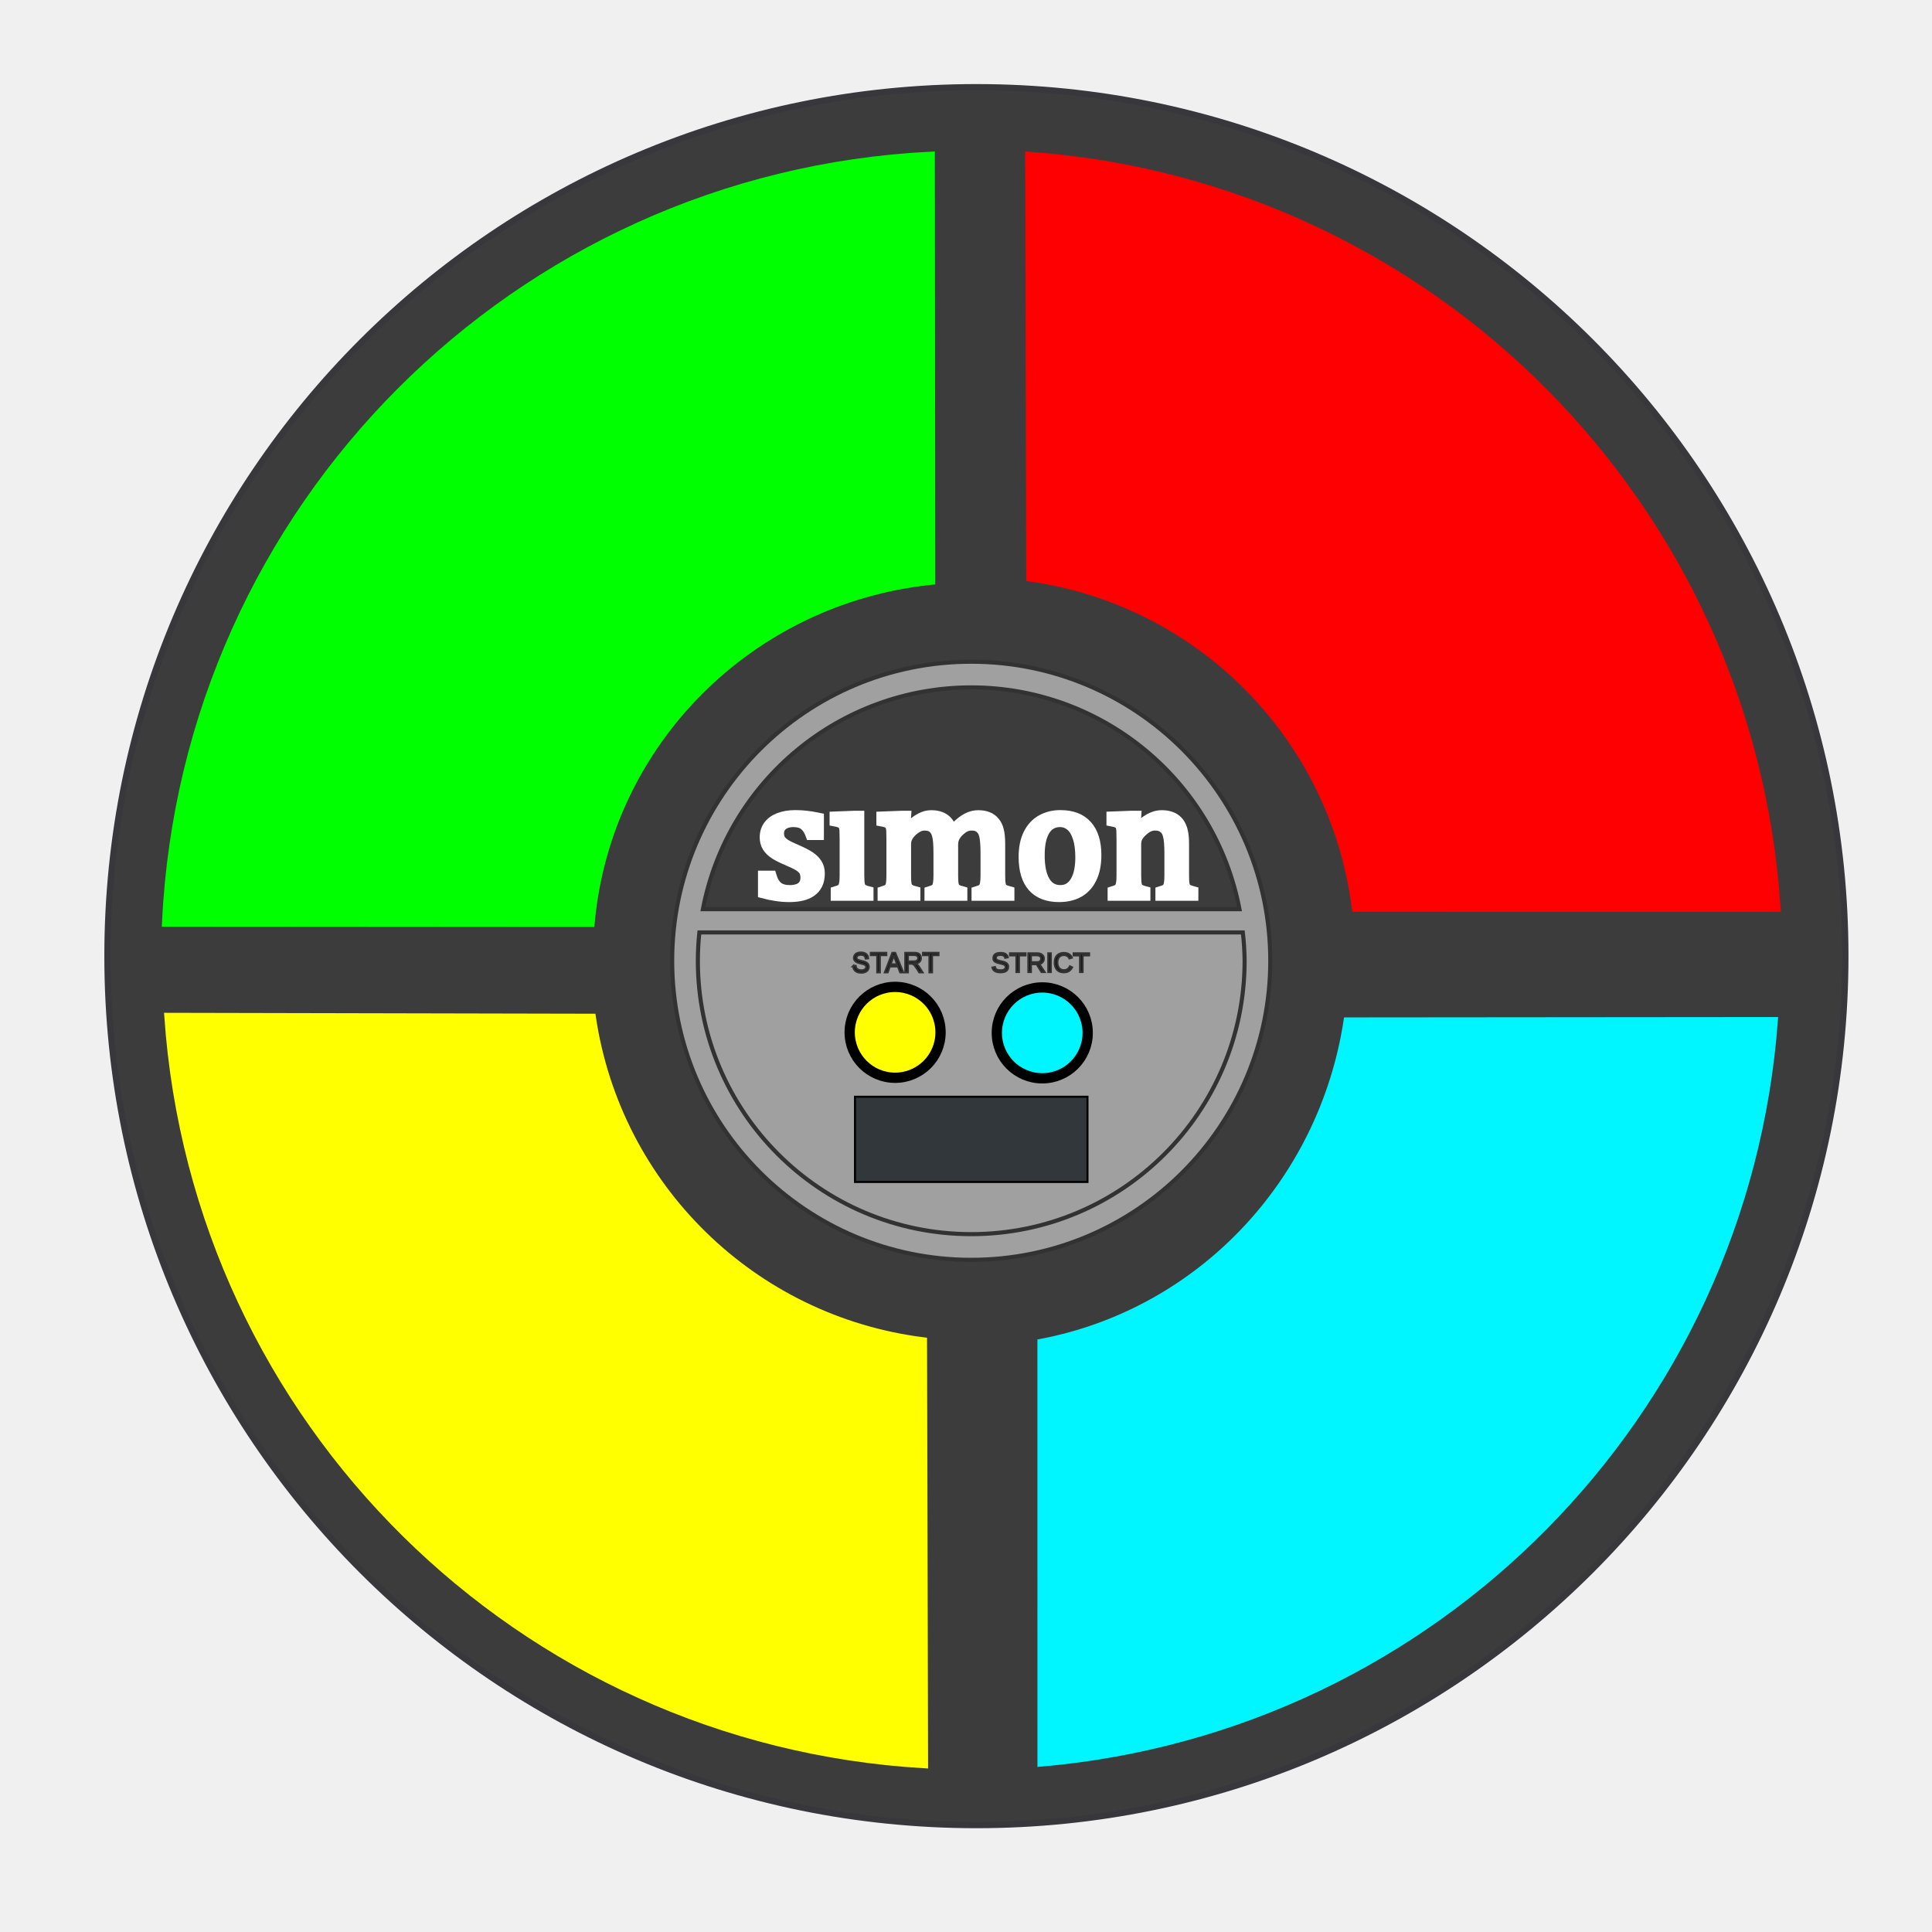
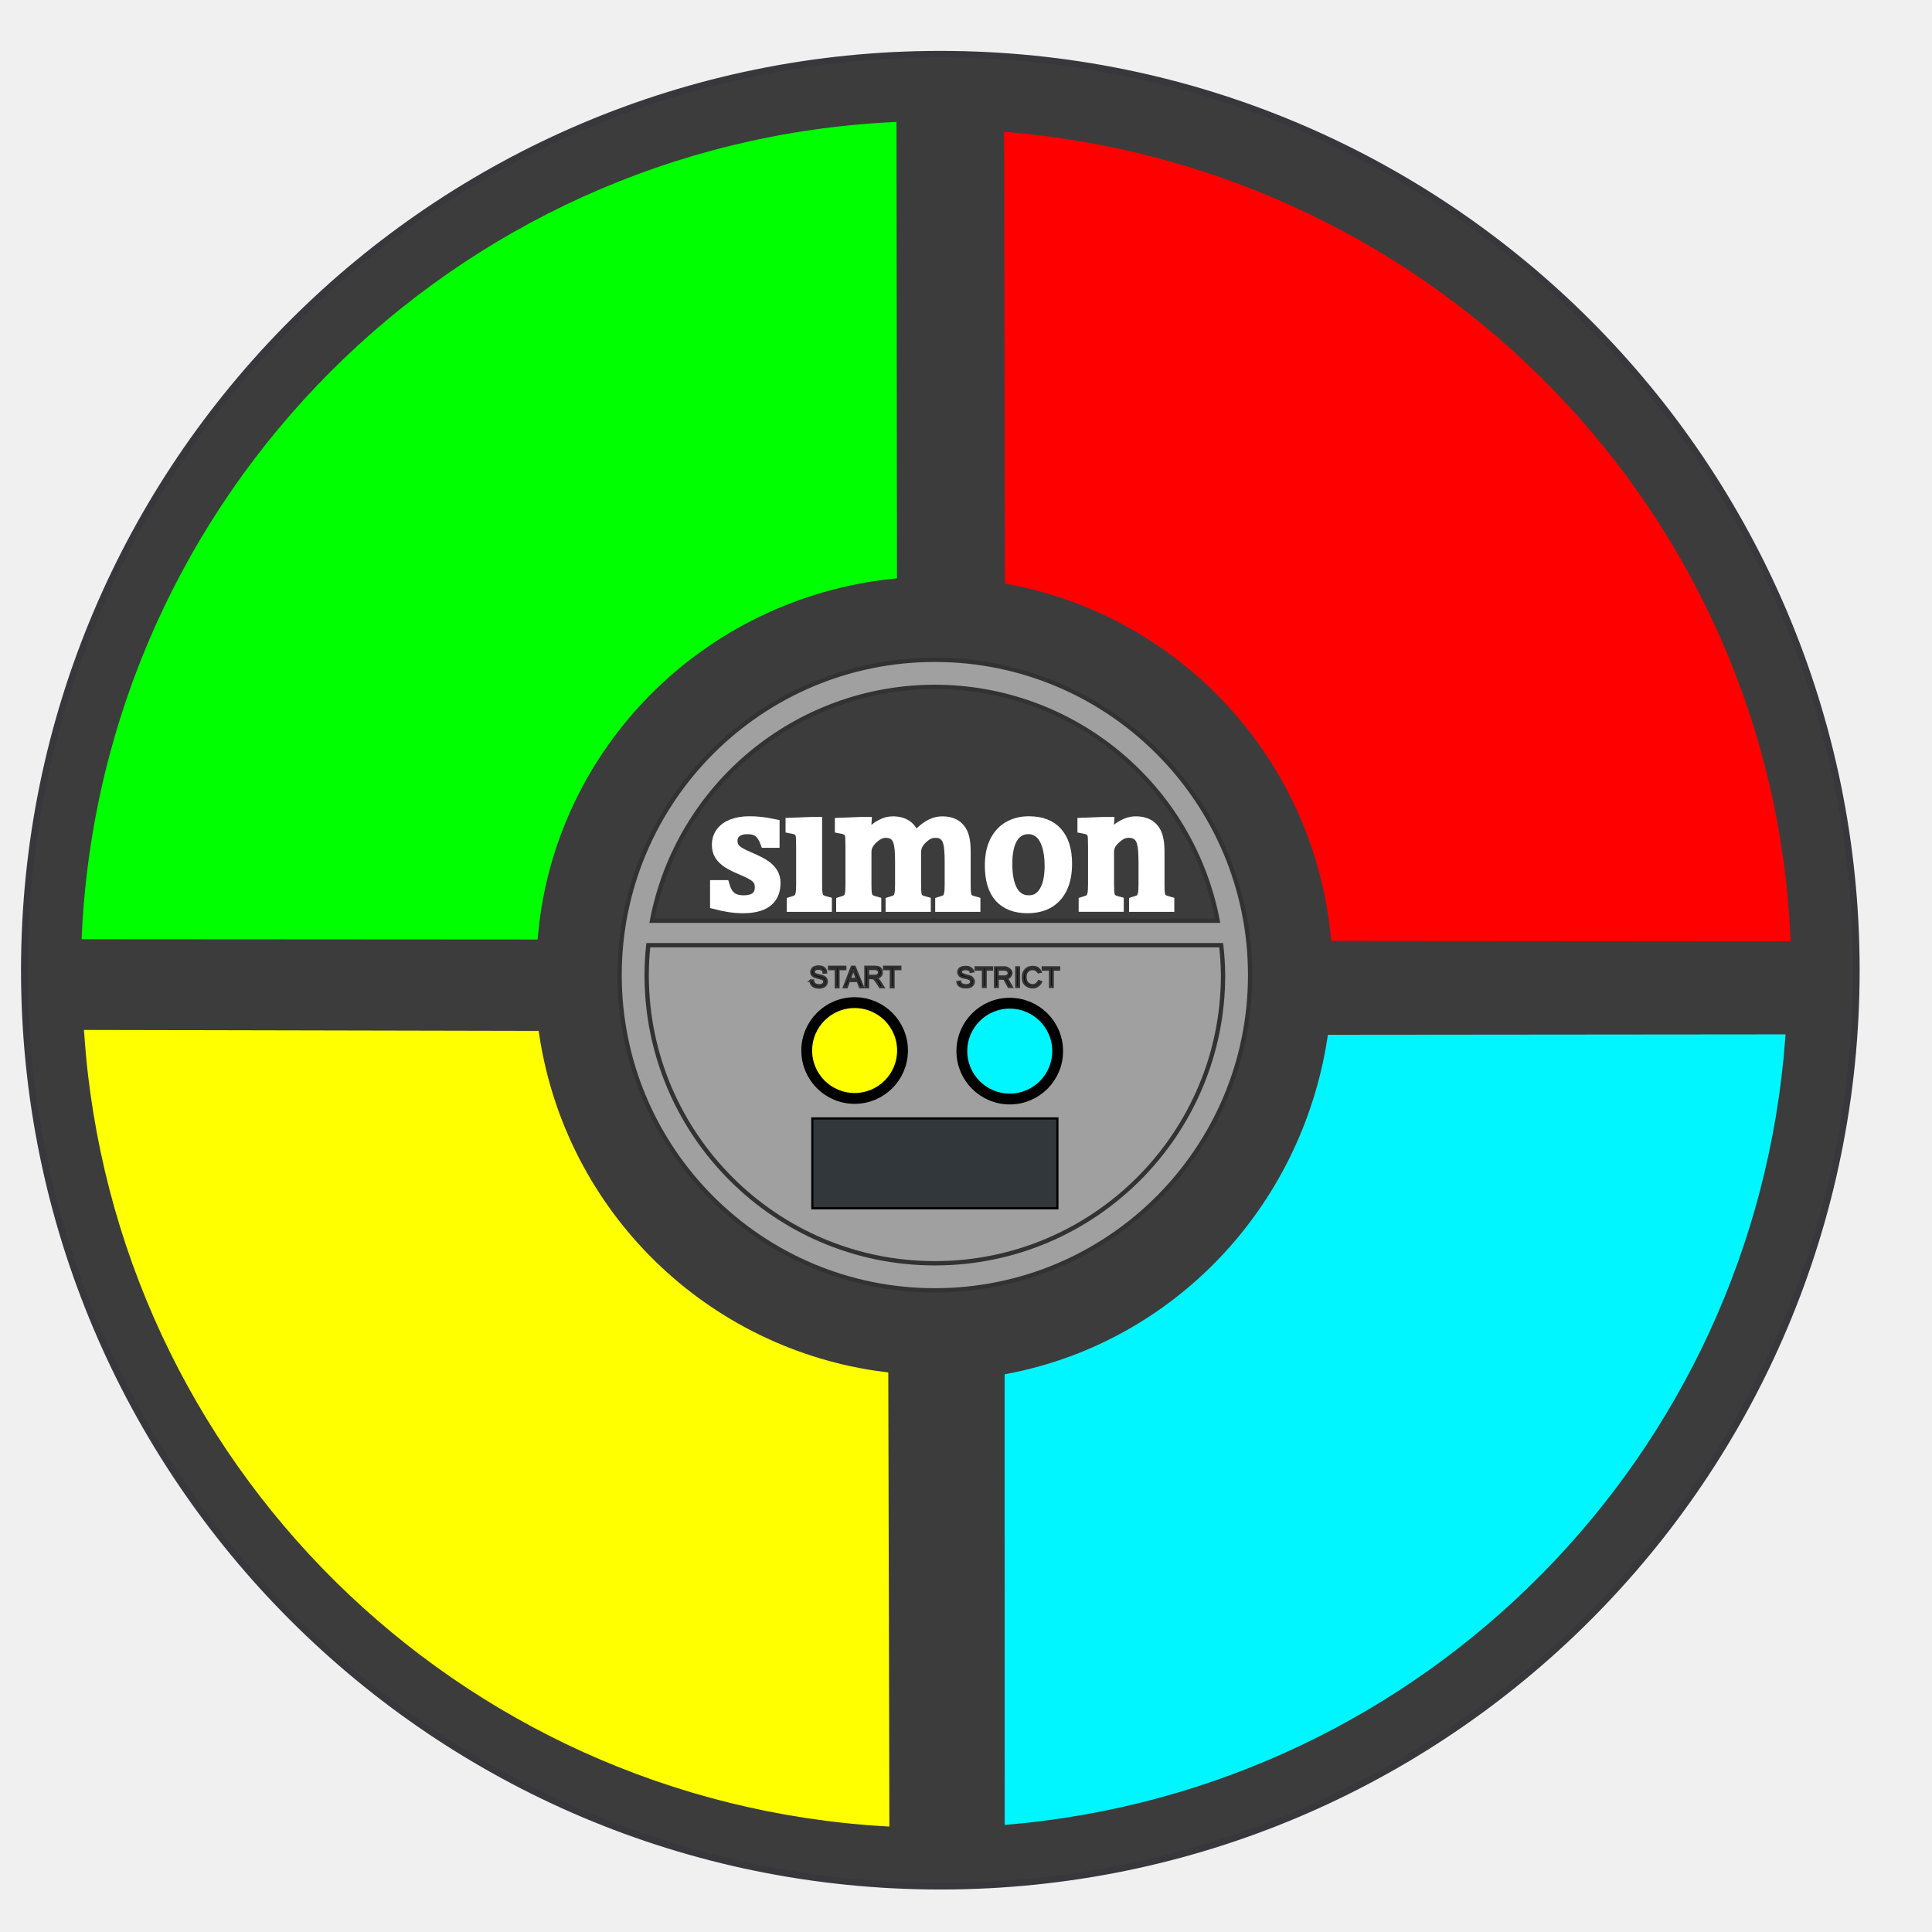
- <svg xmlns="http://www.w3.org/2000/svg" width="250mm" height="250mm" viewBox="0 0 250 250" version="1.1" id="svg8">
+ <svg xmlns="http://www.w3.org/2000/svg" width="250" height="250" viewBox="0 0 66.146 66.146" version="1.1" id="svg8">
  <defs id="defs2" />
-   <g id="layer1" transform="translate(0,-47)">
-     <circle style="fill:#3c3c3c;fill-opacity:1;stroke:#37373c;stroke-width:0.794;stroke-miterlimit:4;stroke-dasharray:none;stroke-opacity:1" id="path5173" cx="126.346" cy="170.724" r="112.448" />
-     <circle style="fill:#a0a0a0;fill-opacity:1;stroke:#323232;stroke-width:0.529;stroke-miterlimit:4;stroke-dasharray:none;stroke-opacity:1" id="path5197" cx="125.677" cy="171.323" r="38.698" />
-     <path style="fill:#3c3c3c;fill-opacity:1;stroke:#323232;stroke-width:2;stroke-miterlimit:4;stroke-dasharray:none;stroke-opacity:1" d="M 475,336.178 A 133.703,133.703 0 0 0 343.762,444.65 H 606.195 A 133.703,133.703 0 0 0 475,336.178 Z" id="path5260" transform="matrix(0.2645833,0,0,0.2645833,0,47)" />
-     <path style="fill:#a0a0a0;fill-opacity:1;stroke:#323232;stroke-width:2;stroke-miterlimit:4;stroke-dasharray:none;stroke-opacity:1" d="M 342.043,456.02 A 133.703,133.703 0 0 0 341.297,469.883 133.703,133.703 0 0 0 475,603.586 133.703,133.703 0 0 0 608.703,469.883 133.703,133.703 0 0 0 607.834,456.02 Z" id="path5188" transform="matrix(0.2645833,0,0,0.2645833,0,47)" />
-     <path style="fill:#00f6ff;fill-opacity:1;stroke:#00f6ff;stroke-width:0.995;stroke-miterlimit:4;stroke-dasharray:none;stroke-opacity:1" d="m 174.348,179.15 c -3.247,21.019 -19.111,37.677 -39.61,41.59 l 0.006,54.358 c 50.857,-4.443 91,-45.088 94.813,-95.996 z" id="path5199" />
-     <path style="fill:#ffff00;fill-opacity:1;stroke:#ffff00;stroke-width:0.992;stroke-miterlimit:4;stroke-dasharray:none;stroke-opacity:1" d="m 76.617,178.671 c 3.292,21.978 20.798,39.085 42.846,41.869 l 0.134,54.776 C 67.29,272.258 25.395,230.823 21.758,178.553 Z" id="path5240" />
-     <path style="fill:#00ff00;fill-opacity:1;stroke:#00ff00;stroke-width:1.191;stroke-miterlimit:4;stroke-dasharray:none;stroke-opacity:1" d="M 21.561,166.324 C 24.131,112.804 66.86,69.949 120.373,67.222 l 0.056,54.864 C 96.951,124.563 78.508,143.096 76.367,166.361 Z" id="path5246" />
-     <path style="fill:#ff0002;fill-opacity:1;stroke:#ff0000;stroke-width:1.284;stroke-miterlimit:4;stroke-dasharray:none;stroke-opacity:1" d="m 229.755,164.351 c -3.474,-51.866 -44.607,-93.259 -96.45,-97.06 l 0.132,54.328 c 22.034,3.182 39.251,20.65 42.112,42.728 z" id="path5252" />
-     <circle style="fill:#00f6ff;fill-opacity:1;stroke:#000000;stroke-width:1.33;stroke-miterlimit:4;stroke-dasharray:none;stroke-opacity:1" id="circle5186" cx="134.868" cy="180.653" r="5.88" />
-     <circle style="fill:#ffff00;fill-opacity:1;stroke:#000000;stroke-width:1.33;stroke-miterlimit:4;stroke-dasharray:none;stroke-opacity:1" id="path5182" cx="115.828" cy="180.583" r="5.88" />
-     <rect style="fill:#32373c;fill-opacity:1;stroke:#000000;stroke-width:0.265;stroke-miterlimit:4;stroke-dasharray:none;stroke-opacity:1" id="rect5180" width="30.08" height="11.029" x="110.637" y="188.918" />
+   <g id="layer1" transform="translate(0,-230.8542)">
+     <circle style="fill:#3c3c3c;fill-opacity:1;stroke:#37373c;stroke-width:0.221;stroke-miterlimit:4;stroke-dasharray:none;stroke-opacity:1" id="path5173" cx="32.194" cy="264.071" r="31.364" />
+     <circle style="fill:#a0a0a0;fill-opacity:1;stroke:#323232;stroke-width:0.148;stroke-miterlimit:4;stroke-dasharray:none;stroke-opacity:1" id="path5197" cx="32.007" cy="264.238" r="10.794" />
+     <path style="fill:#3c3c3c;fill-opacity:1;stroke:#323232;stroke-width:0.148;stroke-miterlimit:4;stroke-dasharray:none;stroke-opacity:1" d="m 32.007,254.371 a 9.867,9.867 0 0 0 -9.685,8.005 h 19.367 a 9.867,9.867 0 0 0 -9.682,-8.005 z" id="path5260" />
+     <path style="fill:#a0a0a0;fill-opacity:1;stroke:#323232;stroke-width:0.148;stroke-miterlimit:4;stroke-dasharray:none;stroke-opacity:1" d="m 22.195,263.215 a 9.867,9.867 0 0 0 -0.055,1.023 9.867,9.867 0 0 0 9.867,9.867 9.867,9.867 0 0 0 9.867,-9.867 9.867,9.867 0 0 0 -0.064,-1.023 z" id="path5188" />
+     <path style="fill:#00f6ff;fill-opacity:1;stroke:#00f6ff;stroke-width:0.278;stroke-miterlimit:4;stroke-dasharray:none;stroke-opacity:1" d="m 45.583,266.421 c -0.906,5.863 -5.331,10.509 -11.048,11.6 l 0.002,15.162 c 14.185,-1.239 25.382,-12.576 26.446,-26.776 z" id="colorButton2" />
+     <path style="fill:#ffff00;fill-opacity:1;stroke:#ffff00;stroke-width:0.277;stroke-miterlimit:4;stroke-dasharray:none;stroke-opacity:1" d="m 18.323,266.288 c 0.918,6.13 5.801,10.902 11.951,11.678 l 0.037,15.278 C 15.722,292.391 4.036,280.834 3.022,266.255 Z" id="colorButton3" />
+     <path style="fill:#00ff00;fill-opacity:1;stroke:#00ff00;stroke-width:0.332;stroke-miterlimit:4;stroke-dasharray:none;stroke-opacity:1" d="M 2.967,262.844 C 3.684,247.916 15.602,235.963 30.528,235.202 l 0.016,15.303 c -6.548,0.691 -11.693,5.86 -12.29,12.349 z" id="colorButton4" />
+     <circle style="fill:#00f6ff;fill-opacity:1;stroke:#000000;stroke-width:0.371;stroke-miterlimit:4;stroke-dasharray:none;stroke-opacity:1" id="strictButton" cx="34.571" cy="266.841" r="1.64" />
+     <circle style="fill:#ffff00;fill-opacity:1;stroke:#000000;stroke-width:0.371;stroke-miterlimit:4;stroke-dasharray:none;stroke-opacity:1" id="startButton" cx="29.26" cy="266.821" r="1.64" />
+     <rect style="fill:#32373c;fill-opacity:1;stroke:#000000;stroke-width:0.074;stroke-miterlimit:4;stroke-dasharray:none;stroke-opacity:1" id="scoreDisplay" width="8.39" height="3.076" x="27.812" y="269.146" />
    <text xml:space="preserve" style="font-style:normal;font-variant:normal;font-weight:normal;font-stretch:normal;font-size:10.583px;line-height:6.615px;font-family:'Segoe Script';-inkscape-font-specification:'Segoe Script';letter-spacing:0px;word-spacing:0px;fill:#000000;fill-opacity:1;stroke:none;stroke-width:0.265" x="104.51" y="170" id="text6128">
      <tspan id="tspan6126" x="104.51" y="176.011" style="stroke-width:0.265" />
    </text>
    <text xml:space="preserve" style="font-style:normal;font-variant:normal;font-weight:normal;font-stretch:normal;font-size:3.528px;line-height:6.615px;font-family:Arial;-inkscape-font-specification:'Arial, Normal';font-variant-ligatures:normal;font-variant-caps:normal;font-variant-numeric:normal;font-feature-settings:normal;text-align:start;letter-spacing:0px;word-spacing:0px;writing-mode:lr-tb;text-anchor:start;fill:#000000;fill-opacity:1;stroke:none;stroke-width:0.265" x="103.188" y="171.323" id="text6132">
      <tspan id="tspan6130" x="103.188" y="175.603" style="stroke-width:0.265" />
    </text>
-     <g aria-label="START" style="font-style:normal;font-variant:normal;font-weight:normal;font-stretch:normal;font-size:3.528px;line-height:6.615px;font-family:Arial;-inkscape-font-specification:'Arial, Normal';font-variant-ligatures:normal;font-variant-caps:normal;font-variant-numeric:normal;font-feature-settings:normal;text-align:start;letter-spacing:0px;word-spacing:0px;writing-mode:lr-tb;text-anchor:start;fill:#000000;fill-opacity:1;stroke:#323232;stroke-width:0.265;stroke-miterlimit:4;stroke-dasharray:none;stroke-opacity:1" id="text6136">
-       <path d="m 110.404,172.011 0.315,-0.028 q 0.022,0.189 0.103,0.312 0.083,0.121 0.255,0.196 0.172,0.074 0.388,0.074 0.191,0 0.338,-0.057 0.146,-0.057 0.217,-0.155 0.072,-0.1 0.072,-0.217 0,-0.119 -0.069,-0.207 -0.069,-0.09 -0.227,-0.15 -0.102,-0.04 -0.45,-0.122 -0.348,-0.084 -0.487,-0.158 -0.181,-0.095 -0.27,-0.234 -0.088,-0.141 -0.088,-0.315 0,-0.191 0.109,-0.357 0.109,-0.167 0.317,-0.253 0.208,-0.086 0.463,-0.086 0.281,0 0.494,0.091 0.215,0.09 0.331,0.265 0.115,0.176 0.124,0.398 l -0.32,0.024 q -0.026,-0.239 -0.176,-0.362 -0.148,-0.122 -0.439,-0.122 -0.303,0 -0.443,0.112 -0.138,0.11 -0.138,0.267 0,0.136 0.098,0.224 0.097,0.088 0.503,0.181 0.408,0.091 0.56,0.16 0.22,0.102 0.326,0.258 0.105,0.155 0.105,0.358 0,0.202 -0.115,0.381 -0.115,0.177 -0.332,0.277 -0.215,0.098 -0.486,0.098 -0.343,0 -0.575,-0.1 -0.231,-0.1 -0.363,-0.3 -0.131,-0.202 -0.138,-0.455 z" style="stroke-width:0.265;stroke-miterlimit:4;stroke-dasharray:none;stroke:#323232;stroke-opacity:1" id="path6167" />
-       <path d="m 113.516,172.822 v -2.227 h -0.832 v -0.298 h 2.002 v 0.298 h -0.835 v 2.227 z" style="stroke-width:0.265;stroke-miterlimit:4;stroke-dasharray:none;stroke:#323232;stroke-opacity:1" id="path6169" />
-       <path d="m 114.505,172.822 0.97,-2.525 h 0.36 l 1.034,2.525 h -0.381 l -0.295,-0.765 h -1.056 l -0.277,0.765 z m 0.729,-1.037 h 0.856 l -0.264,-0.699 q -0.121,-0.319 -0.179,-0.524 -0.048,0.243 -0.136,0.482 z" style="stroke-width:0.265;stroke-miterlimit:4;stroke-dasharray:none;stroke:#323232;stroke-opacity:1" id="path6171" />
-       <path d="m 117.144,172.822 v -2.525 h 1.12 q 0.338,0 0.513,0.069 0.176,0.067 0.281,0.239 0.105,0.172 0.105,0.381 0,0.269 -0.174,0.453 -0.174,0.184 -0.537,0.234 0.133,0.064 0.202,0.126 0.146,0.134 0.277,0.336 l 0.439,0.687 h -0.42 l -0.334,-0.525 q -0.146,-0.227 -0.241,-0.348 -0.095,-0.121 -0.171,-0.169 -0.074,-0.048 -0.152,-0.067 -0.057,-0.012 -0.186,-0.012 h -0.388 v 1.121 z m 0.334,-1.411 h 0.718 q 0.229,0 0.358,-0.046 0.129,-0.048 0.196,-0.152 0.067,-0.105 0.067,-0.227 0,-0.179 -0.131,-0.295 -0.129,-0.115 -0.41,-0.115 h -0.799 z" style="stroke-width:0.265;stroke-miterlimit:4;stroke-dasharray:none;stroke:#323232;stroke-opacity:1" id="path6173" />
-       <path d="m 120.269,172.822 v -2.227 h -0.832 v -0.298 h 2.002 v 0.298 h -0.835 v 2.227 z" style="stroke-width:0.265;stroke-miterlimit:4;stroke-dasharray:none;stroke:#323232;stroke-opacity:1" id="path6175" />
+     <g aria-label="START" style="font-style:normal;font-variant:normal;font-weight:normal;font-stretch:normal;font-size:3.528px;line-height:6.615px;font-family:Arial;-inkscape-font-specification:'Arial, Normal';font-variant-ligatures:normal;font-variant-caps:normal;font-variant-numeric:normal;font-feature-settings:normal;text-align:start;letter-spacing:0px;word-spacing:0px;writing-mode:lr-tb;text-anchor:start;fill:#000000;fill-opacity:1;stroke:#323232;stroke-width:0.265;stroke-miterlimit:4;stroke-dasharray:none;stroke-opacity:1" id="text6136" transform="matrix(0.2789244,0,0,0.2789244,-3.046915,216.4521)">
+       <path d="m 110.404,172.011 0.315,-0.028 q 0.022,0.189 0.103,0.312 0.083,0.121 0.255,0.196 0.172,0.074 0.388,0.074 0.191,0 0.338,-0.057 0.146,-0.057 0.217,-0.155 0.072,-0.1 0.072,-0.217 0,-0.119 -0.069,-0.207 -0.069,-0.09 -0.227,-0.15 -0.102,-0.04 -0.45,-0.122 -0.348,-0.084 -0.487,-0.158 -0.181,-0.095 -0.27,-0.234 -0.088,-0.141 -0.088,-0.315 0,-0.191 0.109,-0.357 0.109,-0.167 0.317,-0.253 0.208,-0.086 0.463,-0.086 0.281,0 0.494,0.091 0.215,0.09 0.331,0.265 0.115,0.176 0.124,0.398 l -0.32,0.024 q -0.026,-0.239 -0.176,-0.362 -0.148,-0.122 -0.439,-0.122 -0.303,0 -0.443,0.112 -0.138,0.11 -0.138,0.267 0,0.136 0.098,0.224 0.097,0.088 0.503,0.181 0.408,0.091 0.56,0.16 0.22,0.102 0.326,0.258 0.105,0.155 0.105,0.358 0,0.202 -0.115,0.381 -0.115,0.177 -0.332,0.277 -0.215,0.098 -0.486,0.098 -0.343,0 -0.575,-0.1 -0.231,-0.1 -0.363,-0.3 -0.131,-0.202 -0.138,-0.455 z" style="stroke:#323232;stroke-width:0.265;stroke-miterlimit:4;stroke-dasharray:none;stroke-opacity:1" id="path6167" />
+       <path d="m 113.516,172.822 v -2.227 h -0.832 v -0.298 h 2.002 v 0.298 h -0.835 v 2.227 z" style="stroke:#323232;stroke-width:0.265;stroke-miterlimit:4;stroke-dasharray:none;stroke-opacity:1" id="path6169" />
+       <path d="m 114.505,172.822 0.97,-2.525 h 0.36 l 1.034,2.525 h -0.381 l -0.295,-0.765 h -1.056 l -0.277,0.765 z m 0.729,-1.037 h 0.856 l -0.264,-0.699 q -0.121,-0.319 -0.179,-0.524 -0.048,0.243 -0.136,0.482 z" style="stroke:#323232;stroke-width:0.265;stroke-miterlimit:4;stroke-dasharray:none;stroke-opacity:1" id="path6171" />
+       <path d="m 117.144,172.822 v -2.525 h 1.12 q 0.338,0 0.513,0.069 0.176,0.067 0.281,0.239 0.105,0.172 0.105,0.381 0,0.269 -0.174,0.453 -0.174,0.184 -0.537,0.234 0.133,0.064 0.202,0.126 0.146,0.134 0.277,0.336 l 0.439,0.687 h -0.42 l -0.334,-0.525 q -0.146,-0.227 -0.241,-0.348 -0.095,-0.121 -0.171,-0.169 -0.074,-0.048 -0.152,-0.067 -0.057,-0.012 -0.186,-0.012 h -0.388 v 1.121 z m 0.334,-1.411 h 0.718 q 0.229,0 0.358,-0.046 0.129,-0.048 0.196,-0.152 0.067,-0.105 0.067,-0.227 0,-0.179 -0.131,-0.295 -0.129,-0.115 -0.41,-0.115 h -0.799 z" style="stroke:#323232;stroke-width:0.265;stroke-miterlimit:4;stroke-dasharray:none;stroke-opacity:1" id="path6173" />
+       <path d="m 120.269,172.822 v -2.227 h -0.832 v -0.298 h 2.002 v 0.298 h -0.835 v 2.227 z" style="stroke:#323232;stroke-width:0.265;stroke-miterlimit:4;stroke-dasharray:none;stroke-opacity:1" id="path6175" />
    </g>
-     <text xml:space="preserve" style="font-style:normal;font-variant:normal;font-weight:normal;font-stretch:normal;font-size:3.528px;line-height:6.615px;font-family:Arial;-inkscape-font-specification:'Arial, Normal';font-variant-ligatures:normal;font-variant-caps:normal;font-variant-numeric:normal;font-feature-settings:normal;text-align:start;letter-spacing:0px;word-spacing:0px;writing-mode:lr-tb;text-anchor:start;fill:#000000;fill-opacity:1;stroke:#323232;stroke-width:0.265;stroke-opacity:1;stroke-miterlimit:4;stroke-dasharray:none" x="128.266" y="172.78" id="text6140">
-       <tspan id="tspan6138" x="128.266" y="172.78" style="stroke-width:0.265;stroke:#323232;stroke-opacity:1;stroke-miterlimit:4;stroke-dasharray:none">STRICT</tspan>
+     <text xml:space="preserve" style="font-style:normal;font-variant:normal;font-weight:normal;font-stretch:normal;font-size:0.984px;line-height:1.845px;font-family:Arial;-inkscape-font-specification:'Arial, Normal';font-variant-ligatures:normal;font-variant-caps:normal;font-variant-numeric:normal;font-feature-settings:normal;text-align:start;letter-spacing:0px;word-spacing:0px;writing-mode:lr-tb;text-anchor:start;fill:#000000;fill-opacity:1;stroke:#323232;stroke-width:0.074;stroke-miterlimit:4;stroke-dasharray:none;stroke-opacity:1" x="32.73" y="264.645" id="text6140">
+       <tspan id="tspan6138" x="32.73" y="264.645" style="stroke:#323232;stroke-width:0.074;stroke-miterlimit:4;stroke-dasharray:none;stroke-opacity:1">STRICT</tspan>
    </text>
-     <g aria-label="simon" style="font-style:normal;font-variant:normal;font-weight:normal;font-stretch:normal;font-size:21.839px;line-height:10.237px;font-family:Cambria;-inkscape-font-specification:'Cambria, Normal';font-variant-ligatures:normal;font-variant-caps:normal;font-variant-numeric:normal;font-feature-settings:normal;text-align:start;letter-spacing:0px;word-spacing:0px;writing-mode:lr-tb;text-anchor:start;fill:#ffffff;fill-opacity:1;stroke:#ffffff;stroke-width:1.356;stroke-miterlimit:4;stroke-dasharray:none;stroke-opacity:1" id="text6148">
+     <g aria-label="simon" style="font-style:normal;font-variant:normal;font-weight:normal;font-stretch:normal;font-size:21.839px;line-height:10.237px;font-family:Cambria;-inkscape-font-specification:'Cambria, Normal';font-variant-ligatures:normal;font-variant-caps:normal;font-variant-numeric:normal;font-feature-settings:normal;text-align:start;letter-spacing:0px;word-spacing:0px;writing-mode:lr-tb;text-anchor:start;fill:#ffffff;fill-opacity:1;stroke:#ffffff;stroke-width:1.356;stroke-miterlimit:4;stroke-dasharray:none;stroke-opacity:1" id="text6148" transform="matrix(0.2789244,0,0,0.2789244,-3.046915,216.4521)">
      <path d="m 105.935,155.022 h -1.024 q -0.235,-0.64 -0.554,-1.002 -0.32,-0.373 -0.725,-0.522 -0.405,-0.149 -0.992,-0.149 -0.853,0 -1.365,0.405 -0.501,0.395 -0.501,1.088 0,0.491 0.203,0.81 0.203,0.32 0.629,0.597 0.427,0.277 1.504,0.736 1.088,0.469 1.674,0.864 0.597,0.395 0.928,0.917 0.341,0.523 0.341,1.248 0,0.842 -0.288,1.418 -0.288,0.576 -0.81,0.938 -0.523,0.363 -1.248,0.522 -0.714,0.16 -1.568,0.16 -0.896,0 -1.738,-0.139 -0.842,-0.128 -1.642,-0.341 v -2.229 h 1.045 q 0.288,0.981 0.853,1.429 0.565,0.437 1.557,0.437 0.384,0 0.746,-0.075 0.373,-0.085 0.661,-0.267 0.288,-0.192 0.459,-0.512 0.171,-0.32 0.171,-0.8 0,-0.544 -0.213,-0.885 -0.213,-0.341 -0.661,-0.618 -0.448,-0.288 -1.578,-0.768 -0.97,-0.405 -1.557,-0.789 -0.586,-0.384 -0.928,-0.906 -0.331,-0.523 -0.331,-1.237 0,-0.874 0.469,-1.514 0.48,-0.65 1.376,-0.992 0.896,-0.341 2.101,-0.341 0.704,0 1.354,0.075 0.661,0.064 1.653,0.267 z" style="fill:#ffffff;fill-opacity:1;stroke:#ffffff;stroke-width:1.356;stroke-miterlimit:4;stroke-dasharray:none;stroke-opacity:1" id="path6150" />
      <path style="fill:#3c3c3c;fill-opacity:1;stroke:#ffffff;stroke-width:0;stroke-miterlimit:4;stroke-dasharray:none;stroke-opacity:1" d="m 111.224,148.507 v 2.069 h -1.962 v -2.069 z" id="path6163" />
      <path style="fill:#ffffff;fill-opacity:1;stroke:#ffffff;stroke-width:1.356;stroke-miterlimit:4;stroke-dasharray:none;stroke-opacity:1" d="m 108.174,162.358 q 0.416,-0.128 0.586,-0.224 0.181,-0.096 0.299,-0.267 0.128,-0.171 0.192,-0.523 0.075,-0.352 0.075,-1.098 v -4.649 q 0,-0.682 -0.021,-1.098 -0.021,-0.416 -0.149,-0.661 -0.128,-0.256 -0.395,-0.373 -0.256,-0.128 -0.736,-0.213 v -0.565 l 2.485,-0.096 h 0.65 v 7.624 q 0,0.917 0.085,1.28 0.085,0.352 0.32,0.544 0.245,0.181 0.789,0.32 v 0.523 h -4.18 z" id="path6152" />
      <path d="m 117.11,154.329 0.149,0.043 q 0.64,-0.64 1.045,-0.96 0.416,-0.331 0.8,-0.523 0.384,-0.203 0.714,-0.288 0.341,-0.085 0.693,-0.085 1.066,0 1.738,0.491 0.672,0.491 0.928,1.504 0.8,-0.81 1.29,-1.194 0.501,-0.384 1.013,-0.586 0.522,-0.213 1.12,-0.213 0.714,0 1.226,0.213 0.522,0.203 0.874,0.64 0.363,0.427 0.522,1.077 0.171,0.65 0.171,1.749 v 4.02 q 0,0.81 0.053,1.12 0.053,0.309 0.149,0.48 0.107,0.171 0.309,0.299 0.203,0.117 0.682,0.245 v 0.523 h -4.191 v -0.523 q 0.416,-0.128 0.597,-0.224 0.181,-0.096 0.299,-0.267 0.128,-0.171 0.192,-0.523 0.075,-0.363 0.075,-1.088 v -2.794 q 0,-0.906 -0.053,-1.493 -0.043,-0.597 -0.149,-0.949 -0.096,-0.352 -0.245,-0.554 -0.139,-0.203 -0.32,-0.352 -0.181,-0.149 -0.427,-0.235 -0.245,-0.085 -0.65,-0.085 -0.427,0 -0.8,0.171 -0.363,0.171 -0.8,0.576 -0.427,0.405 -0.618,0.821 -0.192,0.405 -0.192,0.96 v 3.892 q 0,0.81 0.053,1.12 0.053,0.309 0.149,0.48 0.107,0.171 0.309,0.299 0.203,0.117 0.682,0.245 v 0.523 h -4.191 v -0.523 q 0.416,-0.128 0.597,-0.224 0.181,-0.096 0.299,-0.267 0.128,-0.171 0.192,-0.523 0.075,-0.363 0.075,-1.088 v -2.794 q 0,-0.949 -0.053,-1.546 -0.053,-0.597 -0.171,-0.96 -0.107,-0.363 -0.288,-0.586 -0.171,-0.224 -0.352,-0.341 -0.181,-0.117 -0.427,-0.171 -0.245,-0.064 -0.554,-0.064 -0.437,0 -0.821,0.203 -0.384,0.192 -0.789,0.565 -0.395,0.373 -0.597,0.778 -0.203,0.405 -0.203,0.874 v 3.999 q 0,0.608 0.032,0.928 0.032,0.32 0.096,0.501 0.075,0.181 0.181,0.299 0.107,0.107 0.299,0.213 0.203,0.096 0.597,0.203 v 0.523 h -4.18 v -0.523 q 0.405,-0.128 0.576,-0.224 0.181,-0.096 0.309,-0.267 0.128,-0.171 0.192,-0.523 0.064,-0.352 0.064,-1.098 v -4.649 q 0,-0.682 -0.021,-1.098 -0.021,-0.416 -0.149,-0.661 -0.128,-0.256 -0.395,-0.373 -0.256,-0.128 -0.736,-0.213 v -0.565 l 2.495,-0.096 h 0.65 z" style="fill:#ffffff;fill-opacity:1;stroke:#ffffff;stroke-width:1.356;stroke-miterlimit:4;stroke-dasharray:none;stroke-opacity:1" id="path6154" />
      <path d="m 137.04,163.051 q -2.218,0 -3.391,-1.301 -1.162,-1.312 -1.162,-3.871 0,-1.759 0.608,-2.975 0.618,-1.216 1.685,-1.802 1.066,-0.597 2.431,-0.597 2.282,0 3.455,1.333 1.173,1.322 1.173,3.807 0,1.77 -0.586,2.986 -0.586,1.216 -1.663,1.823 -1.077,0.597 -2.549,0.597 z m -2.538,-5.396 q 0,2.197 0.693,3.38 0.704,1.173 2.005,1.173 0.714,0 1.216,-0.341 0.501,-0.352 0.81,-0.938 0.32,-0.586 0.459,-1.354 0.139,-0.778 0.139,-1.621 0,-1.568 -0.352,-2.602 -0.341,-1.034 -0.938,-1.514 -0.597,-0.491 -1.365,-0.491 -1.29,0 -1.983,1.12 -0.682,1.12 -0.682,3.188 z" style="fill:#ffffff;fill-opacity:1;stroke:#ffffff;stroke-width:1.356;stroke-miterlimit:4;stroke-dasharray:none;stroke-opacity:1" id="path6156" />
      <path d="m 154.389,162.881 h -4.201 v -0.523 q 0.416,-0.128 0.597,-0.224 0.181,-0.096 0.299,-0.267 0.128,-0.171 0.192,-0.523 0.075,-0.363 0.075,-1.088 v -2.794 q 0,-0.746 -0.043,-1.354 -0.043,-0.608 -0.149,-0.992 -0.096,-0.395 -0.245,-0.608 -0.139,-0.224 -0.341,-0.373 -0.192,-0.16 -0.448,-0.245 -0.256,-0.096 -0.672,-0.096 -0.416,0 -0.789,0.171 -0.373,0.16 -0.821,0.565 -0.448,0.405 -0.65,0.8 -0.203,0.395 -0.203,0.906 v 3.977 q 0,0.917 0.085,1.28 0.085,0.352 0.32,0.544 0.245,0.181 0.789,0.32 v 0.523 H 144.003 v -0.523 q 0.416,-0.128 0.586,-0.224 0.181,-0.096 0.299,-0.267 0.128,-0.171 0.192,-0.523 0.075,-0.352 0.075,-1.098 v -4.649 q 0,-0.682 -0.021,-1.098 -0.021,-0.416 -0.149,-0.661 -0.128,-0.256 -0.395,-0.373 -0.256,-0.128 -0.736,-0.213 v -0.565 l 2.495,-0.096 h 0.65 l -0.117,1.738 0.149,0.043 q 0.789,-0.8 1.269,-1.141 0.491,-0.341 0.981,-0.522 0.501,-0.192 1.056,-0.192 0.576,0 1.024,0.139 0.459,0.128 0.8,0.405 0.352,0.277 0.576,0.693 0.224,0.405 0.331,0.981 0.117,0.576 0.117,1.461 v 4.02 q 0,0.736 0.043,1.066 0.043,0.331 0.149,0.512 0.107,0.181 0.309,0.309 0.203,0.117 0.704,0.256 z" style="fill:#ffffff;fill-opacity:1;stroke:#ffffff;stroke-width:1.356;stroke-miterlimit:4;stroke-dasharray:none;stroke-opacity:1" id="path6158" />
    </g>
+     <path style="fill:#ff0000;fill-opacity:1;stroke:#ff0000;stroke-width:0.273;stroke-miterlimit:4;stroke-dasharray:none;stroke-opacity:1" d="m 34.516,235.516 c 14.59,1.243 25.989,12.975 26.647,27.426 l -15.463,-0.012 c -0.583,-6.102 -5.134,-11.082 -11.159,-12.211 z" id="colorButton1" />
  </g>
</svg>
